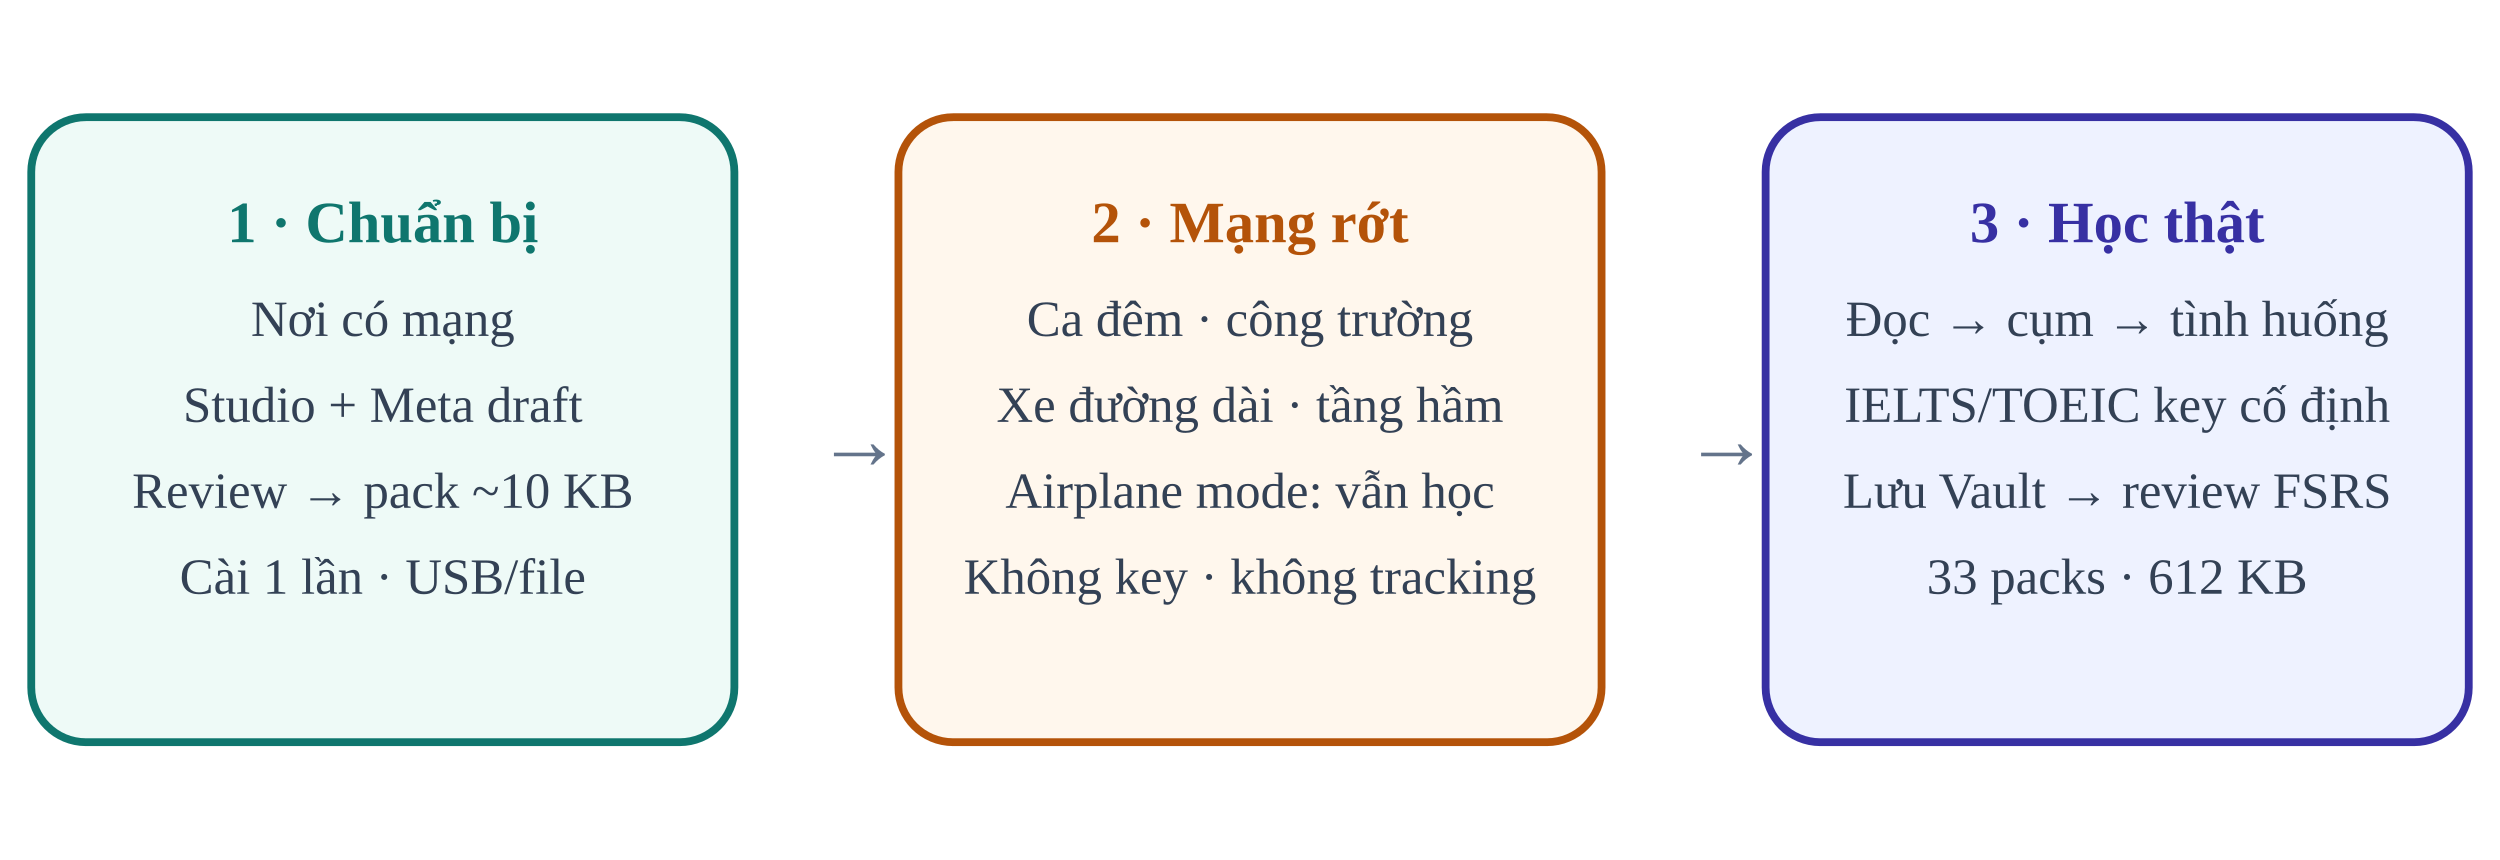
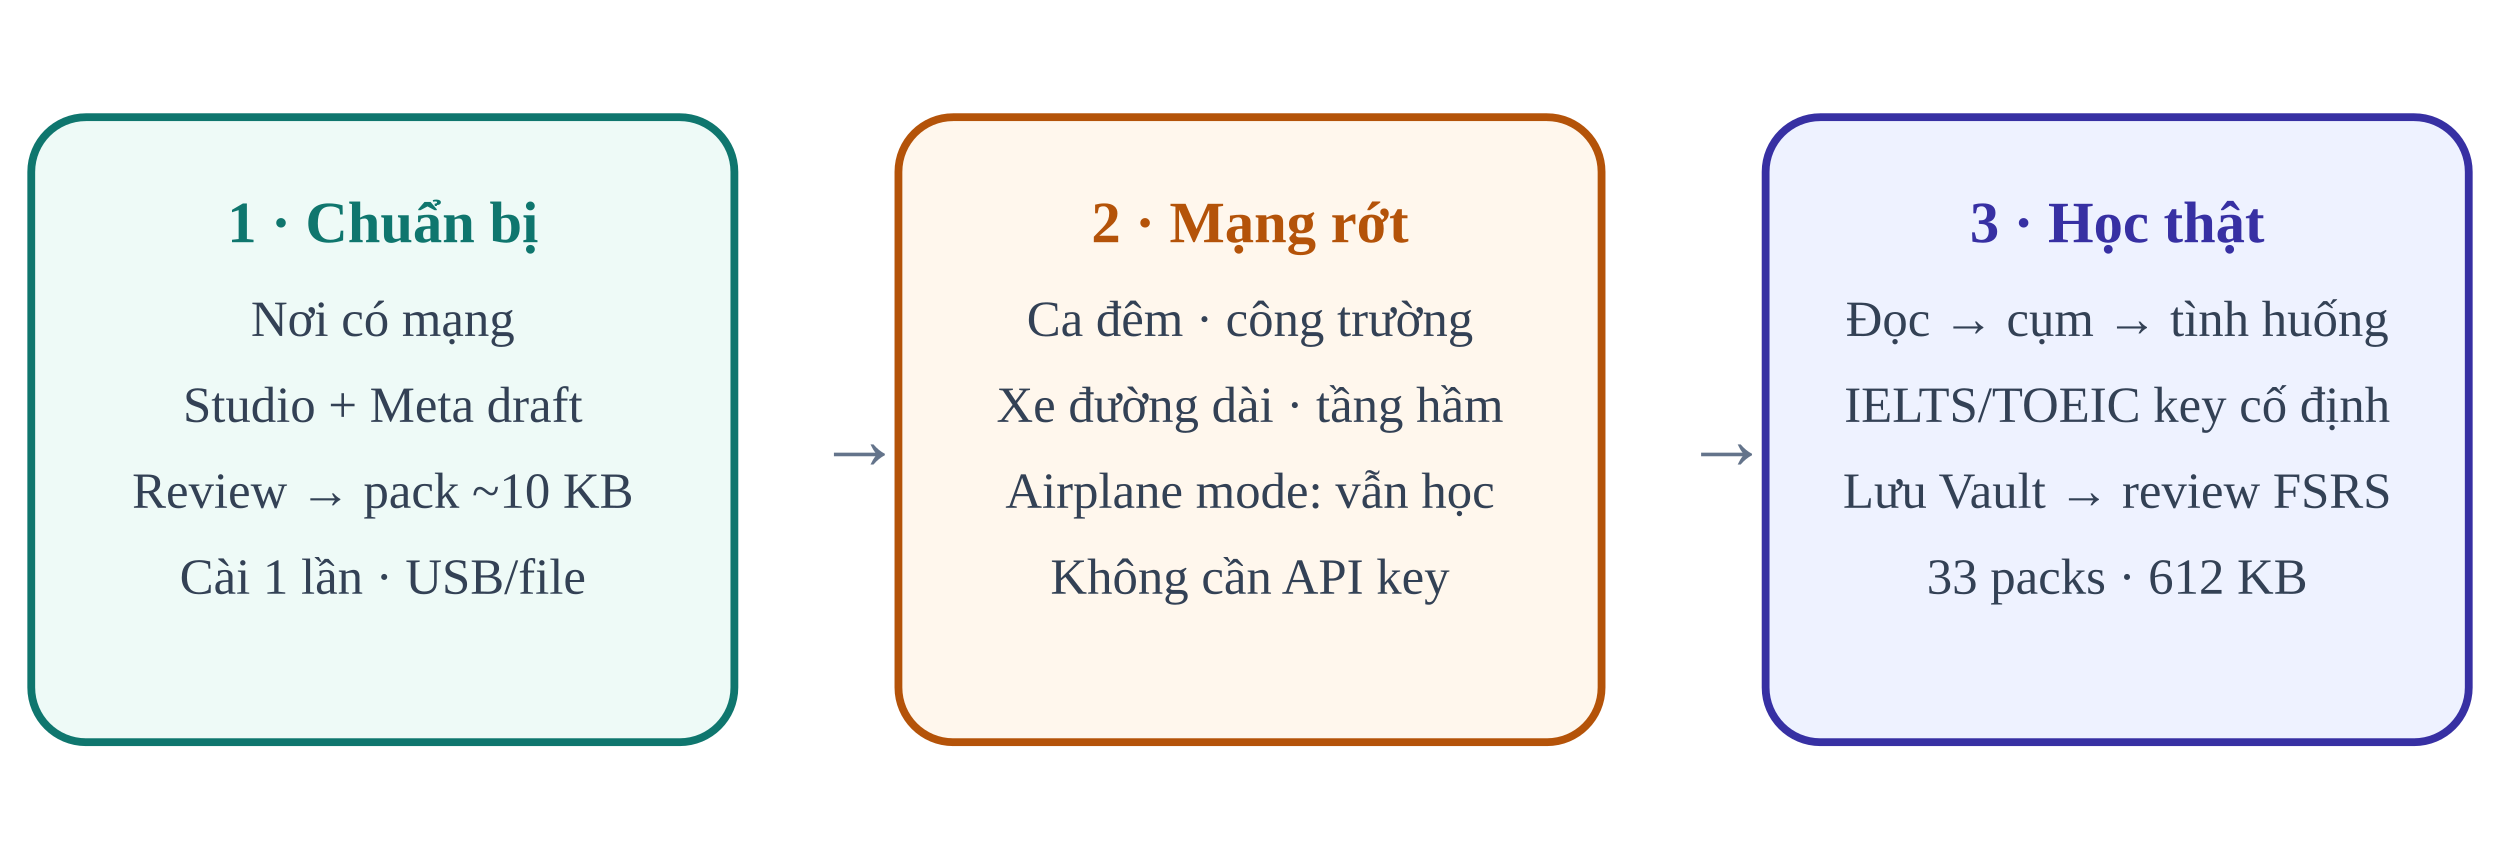
<svg xmlns="http://www.w3.org/2000/svg" viewBox="0 0 640 220" role="img" aria-label="Offline pipeline: prepare where connected, learn where the network drops">
  <rect x="8" y="30" width="180" height="160" rx="14" fill="#eefaf7" stroke="#0f766e" stroke-width="2" />
  <text x="98" y="62" text-anchor="middle" font-size="15" font-weight="700" fill="#0f766e">1 · Chuẩn bị</text>
  <text x="98" y="86" text-anchor="middle" font-size="13" fill="#334155">Nơi có mạng</text>
  <text x="98" y="108" text-anchor="middle" font-size="13" fill="#334155">Studio + Meta draft</text>
  <text x="98" y="130" text-anchor="middle" font-size="13" fill="#334155">Review → pack ~10 KB</text>
  <text x="98" y="152" text-anchor="middle" font-size="13" fill="#334155">Cài 1 lần · USB/file</text>
  <rect x="230" y="30" width="180" height="160" rx="14" fill="#fff7ed" stroke="#b45309" stroke-width="2" />
  <text x="320" y="62" text-anchor="middle" font-size="15" font-weight="700" fill="#b45309">2 · Mạng rớt</text>
  <text x="320" y="86" text-anchor="middle" font-size="13" fill="#334155">Ca đêm · công trường</text>
  <text x="320" y="108" text-anchor="middle" font-size="13" fill="#334155">Xe đường dài · tầng hầm</text>
  <text x="320" y="130" text-anchor="middle" font-size="13" fill="#334155">Airplane mode: vẫn học</text>
-   <text x="320" y="152" text-anchor="middle" font-size="13" fill="#334155">Không key · không tracking</text>
+   <text x="320" y="152" text-anchor="middle" font-size="13" fill="#334155">Không cần API key</text>
  <rect x="452" y="30" width="180" height="160" rx="14" fill="#eef2ff" stroke="#3730a3" stroke-width="2" />
  <text x="542" y="62" text-anchor="middle" font-size="15" font-weight="700" fill="#3730a3">3 · Học thật</text>
  <text x="542" y="86" text-anchor="middle" font-size="13" fill="#334155">Đọc → cụm → tình huống</text>
  <text x="542" y="108" text-anchor="middle" font-size="13" fill="#334155">IELTS/TOEIC key cố định</text>
  <text x="542" y="130" text-anchor="middle" font-size="13" fill="#334155">Lưu Vault → review FSRS</text>
  <text x="542" y="152" text-anchor="middle" font-size="13" fill="#334155">33 packs · 612 KB</text>
  <text x="209" y="120" font-size="22" fill="#64748b">→</text>
  <text x="431" y="120" font-size="22" fill="#64748b">→</text>
</svg>
